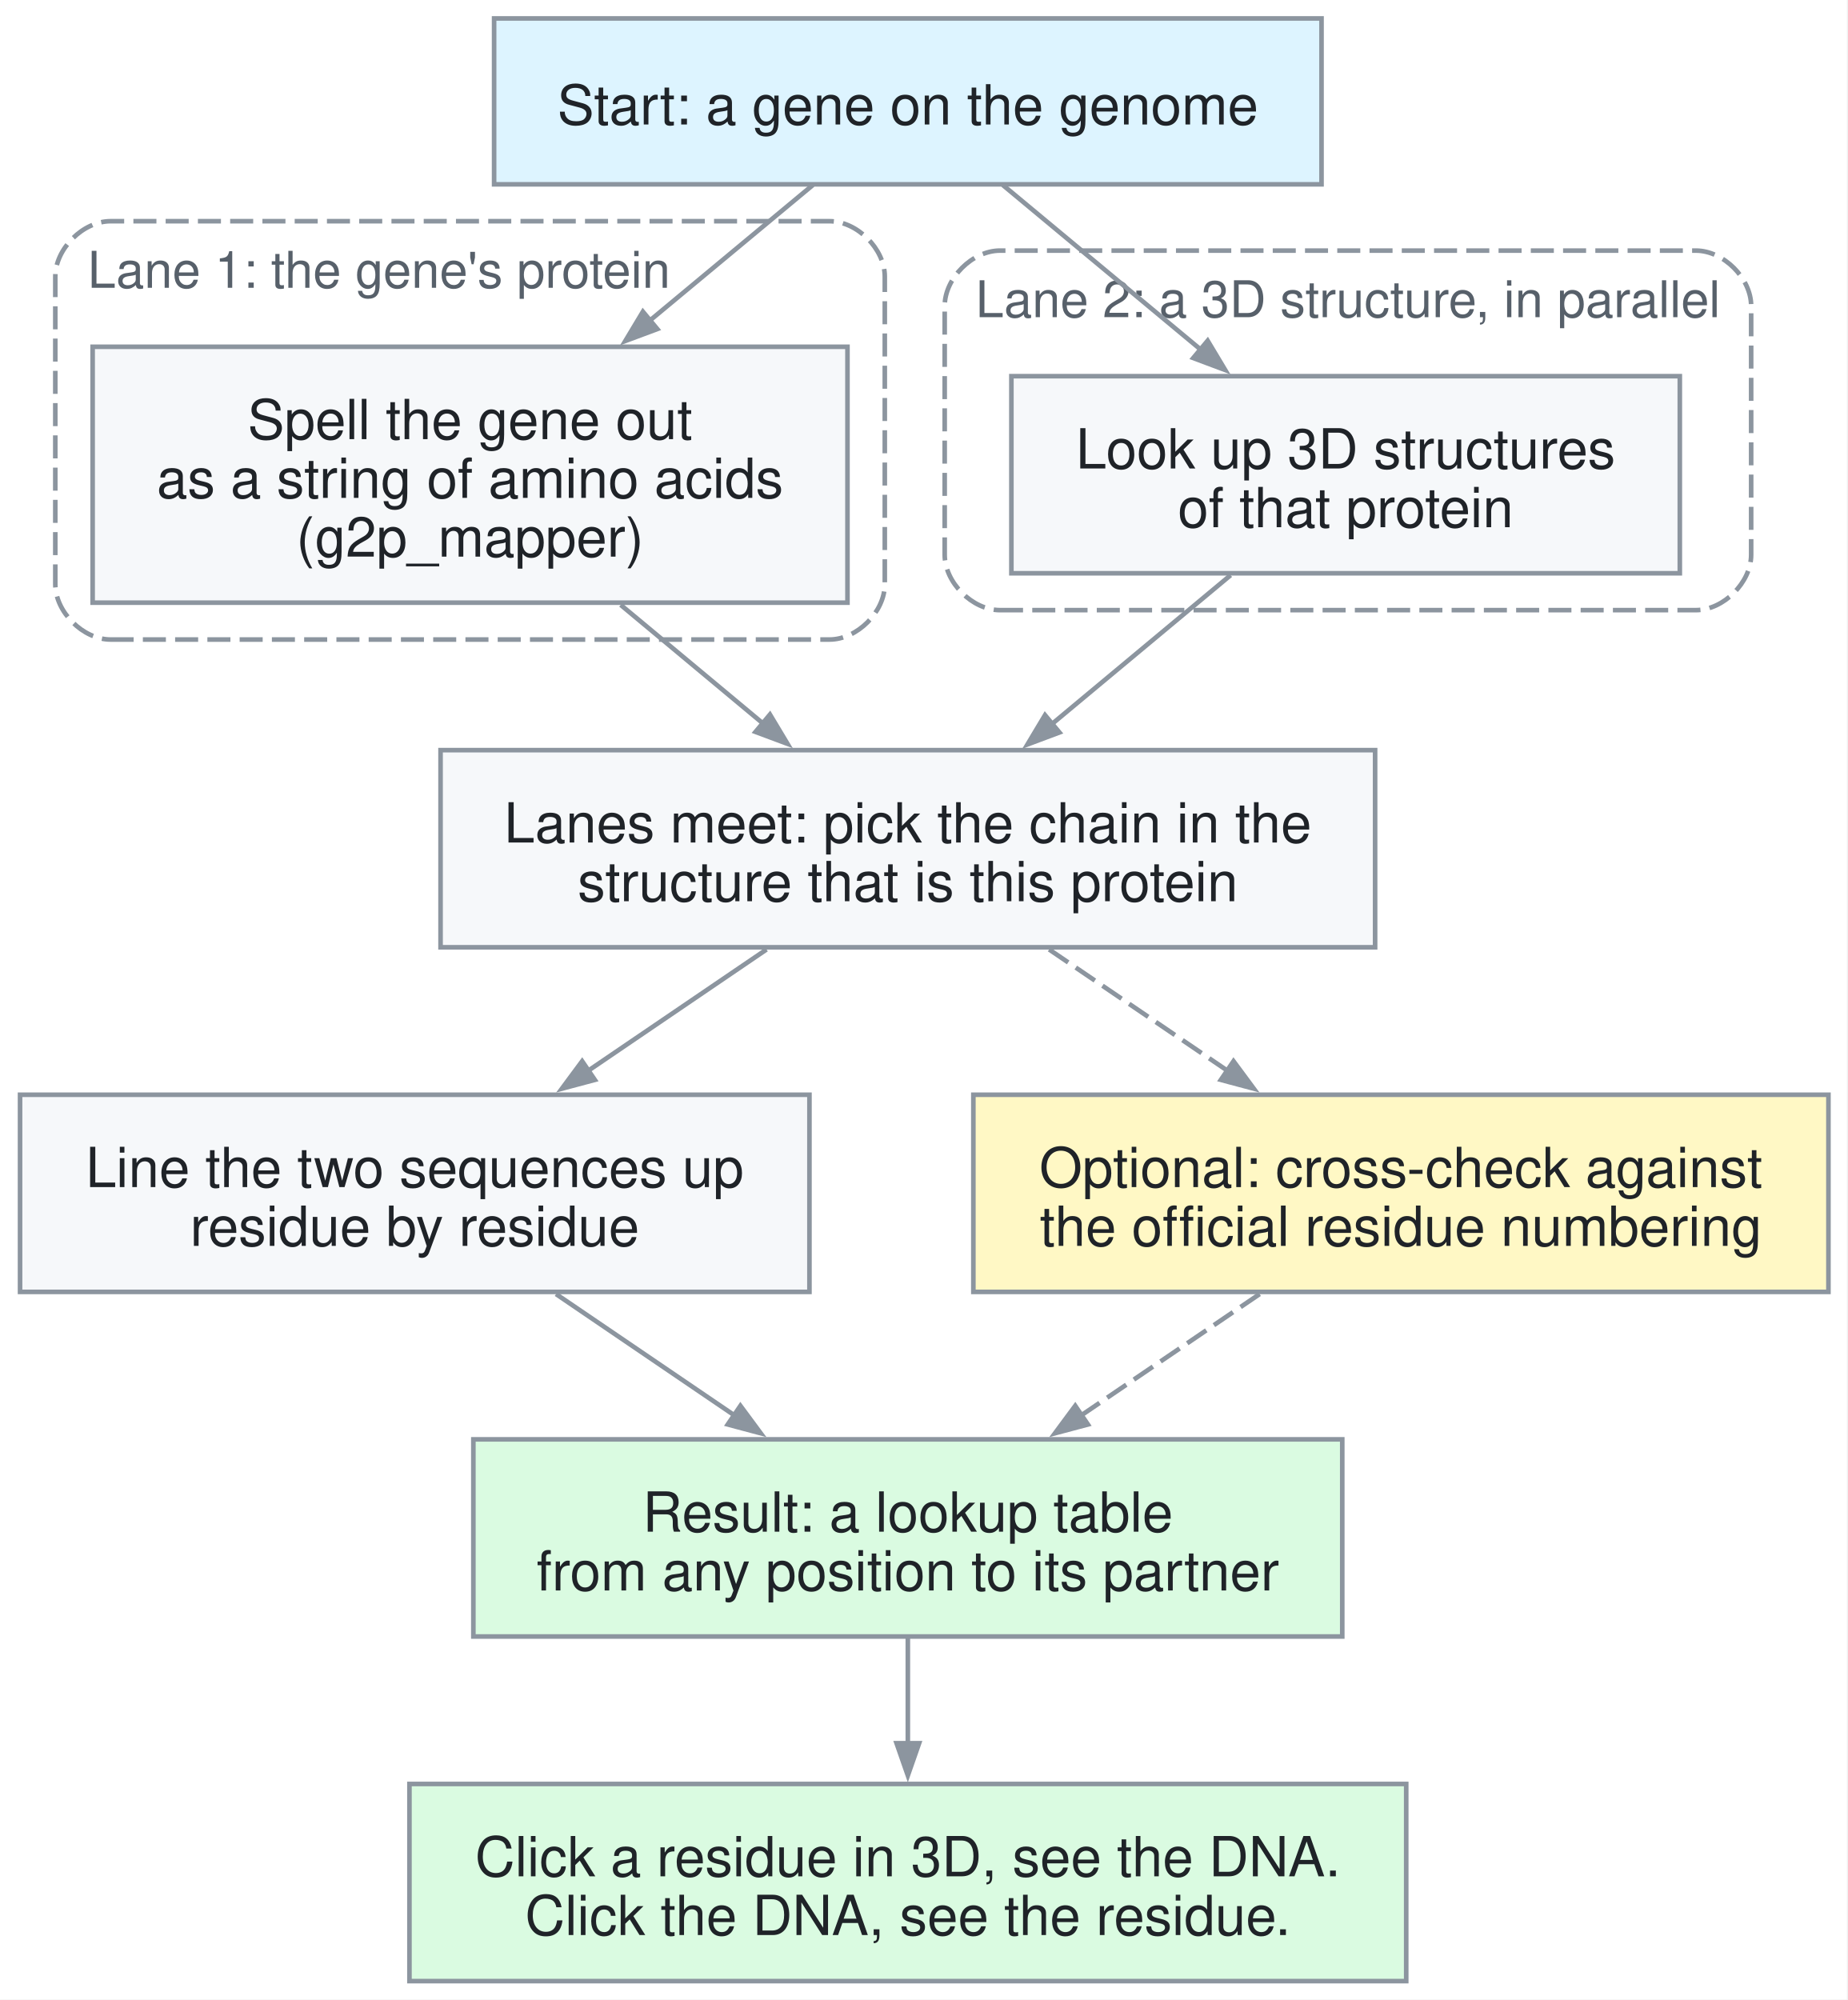
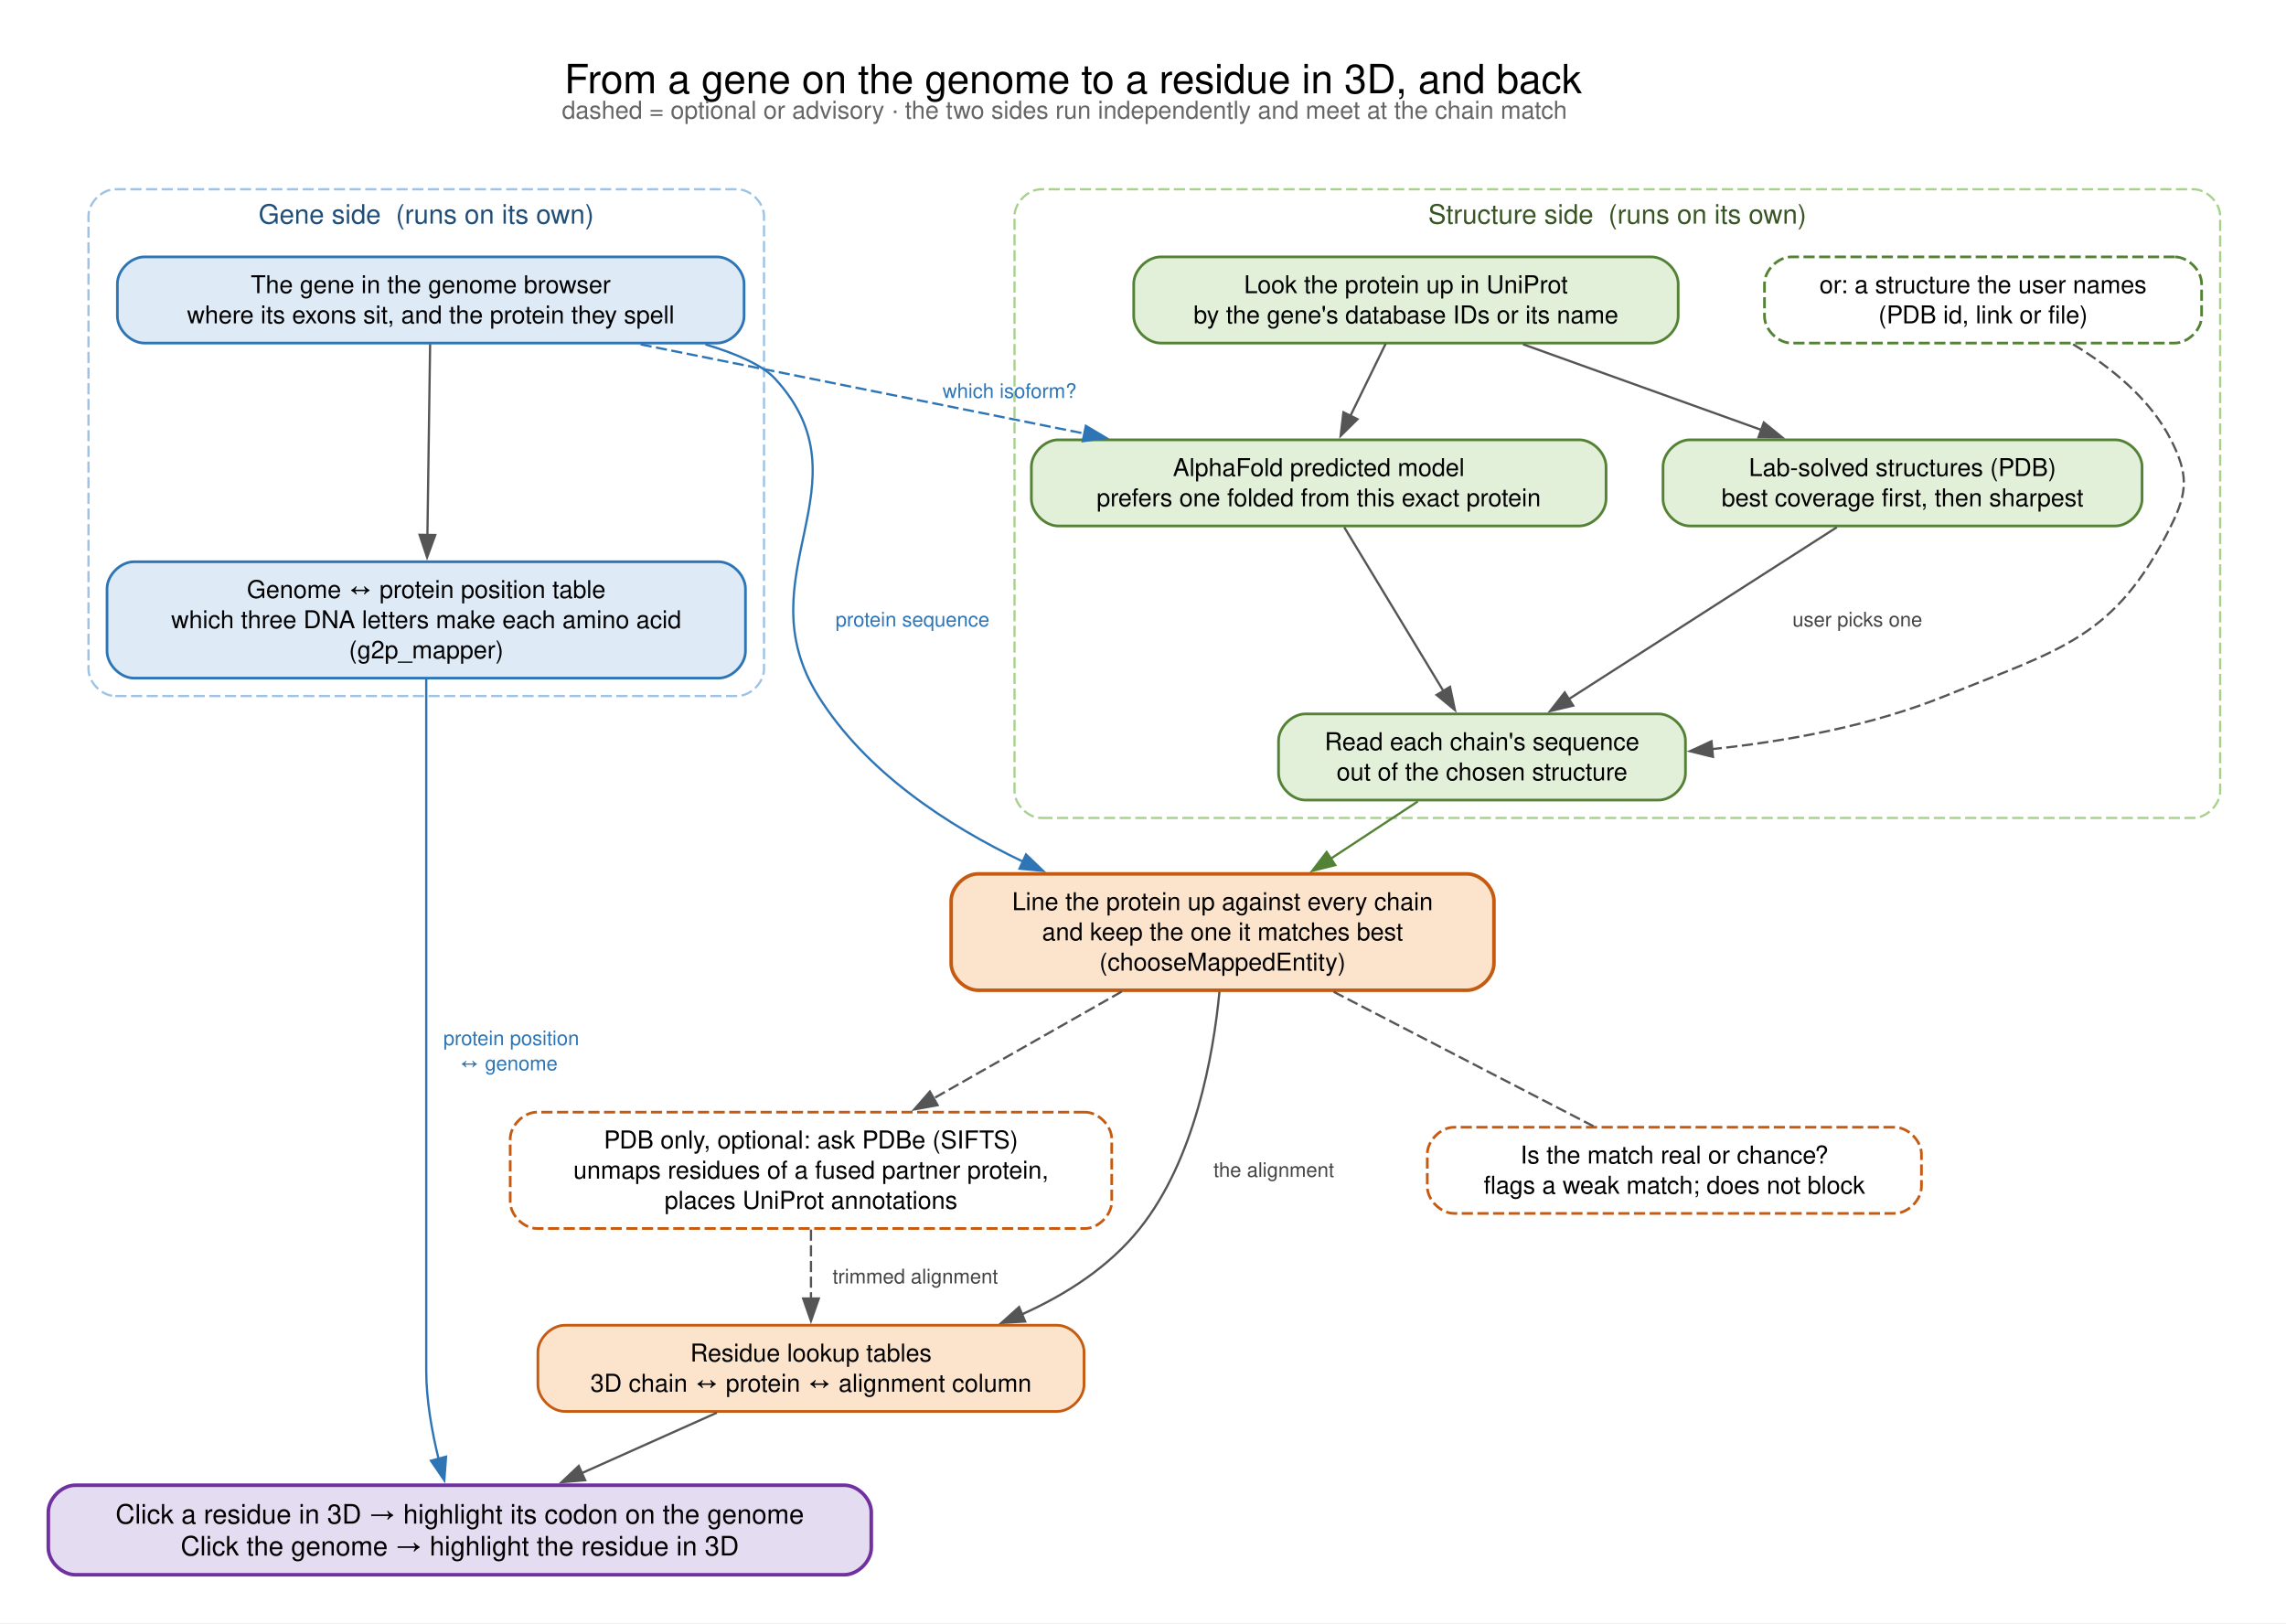
- <svg xmlns="http://www.w3.org/2000/svg" width="401pt" height="434pt" viewBox="0.00 0.00 401.00 434.00">
-   <g id="graph0" class="graph" transform="scale(1 1) rotate(0) translate(4 429.9)">
-     <polygon fill="white" stroke="none" points="-4,4 -4,-429.9 396.77,-429.9 396.77,4 -4,4" />
+ <svg xmlns="http://www.w3.org/2000/svg" width="1022pt" height="726pt" viewBox="0.00 0.00 1022.00 726.00">
+   <g id="graph0" class="graph" transform="scale(1 1) rotate(0) translate(21.6 704.01)">
+     <polygon fill="white" stroke="none" points="-21.6,21.6 -21.6,-704.01 1000.56,-704.01 1000.56,21.6 -21.6,21.6" />
+     <text xml:space="preserve" text-anchor="start" x="230.73" y="-662.31" font-family="Helvetica,sans-Serif" font-size="18.00">From a gene on the genome to a residue in 3D, and back</text>
+     <text xml:space="preserve" text-anchor="start" x="229.61" y="-650.96" font-family="Helvetica,sans-Serif" font-size="11.00" fill="#666666">dashed = optional or advisory · the two sides run independently and meet at the chain match</text>
+     <text xml:space="preserve" text-anchor="start" x="486.48" y="-633.31" font-family="Helvetica,sans-Serif" font-size="18.00"> </text>
    <g id="clust1" class="cluster">
-       <path fill="white" stroke="#8c959f" stroke-dasharray="5,2" d="M20,-291.12C20,-291.12 176,-291.12 176,-291.12 182,-291.12 188,-297.12 188,-303.12 188,-303.12 188,-369.9 188,-369.9 188,-375.9 182,-381.9 176,-381.9 176,-381.9 20,-381.9 20,-381.9 14,-381.9 8,-375.9 8,-369.9 8,-369.9 8,-303.12 8,-303.12 8,-297.12 14,-291.12 20,-291.12" />
-       <text xml:space="preserve" text-anchor="middle" x="78.25" y="-367.45" font-family="Helvetica,Arial,sans-serif" font-size="11.00" fill="#57606a">Lane 1: the gene's protein</text>
+       <path fill="white" stroke="#9dc3e6" stroke-dasharray="5,2" d="M29.96,-392.85C29.96,-392.85 307.96,-392.85 307.96,-392.85 313.96,-392.85 319.96,-398.85 319.96,-404.85 319.96,-404.85 319.96,-607.41 319.96,-607.41 319.96,-613.41 313.96,-619.41 307.96,-619.41 307.96,-619.41 29.96,-619.41 29.96,-619.41 23.96,-619.41 17.96,-613.41 17.96,-607.41 17.96,-607.41 17.96,-404.85 17.96,-404.85 17.96,-398.85 23.96,-392.85 29.96,-392.85" />
+       <text xml:space="preserve" text-anchor="middle" x="168.96" y="-604.01" font-family="Helvetica,sans-Serif" font-size="12.00" fill="#1f4e79">Gene side  (runs on its own)</text>
    </g>
    <g id="clust2" class="cluster">
-       <path fill="white" stroke="#8c959f" stroke-dasharray="5,2" d="M213,-297.5C213,-297.5 364,-297.5 364,-297.5 370,-297.5 376,-303.5 376,-309.5 376,-309.5 376,-363.52 376,-363.52 376,-369.52 370,-375.52 364,-375.52 364,-375.52 213,-375.52 213,-375.52 207,-375.52 201,-369.52 201,-363.52 201,-363.52 201,-309.5 201,-309.5 201,-303.5 207,-297.5 213,-297.5" />
-       <text xml:space="preserve" text-anchor="middle" x="288.5" y="-361.07" font-family="Helvetica,Arial,sans-serif" font-size="11.00" fill="#57606a">Lane 2: a 3D structure, in parallel</text>
+       <path fill="white" stroke="#a9d18e" stroke-dasharray="5,2" d="M443.96,-338.33C443.96,-338.33 958.96,-338.33 958.96,-338.33 964.96,-338.33 970.96,-344.33 970.96,-350.33 970.96,-350.33 970.96,-607.41 970.96,-607.41 970.96,-613.41 964.96,-619.41 958.96,-619.41 958.96,-619.41 443.96,-619.41 443.96,-619.41 437.96,-619.41 431.96,-613.41 431.96,-607.41 431.96,-607.41 431.96,-350.33 431.96,-350.33 431.96,-344.33 437.96,-338.33 443.96,-338.33" />
+       <text xml:space="preserve" text-anchor="middle" x="701.46" y="-604.01" font-family="Helvetica,sans-Serif" font-size="12.00" fill="#375623">Structure side  (runs on its own)</text>
    </g>
    <g id="node1" class="node">
-       <polygon fill="#ddf4ff" stroke="#8c959f" points="282.77,-425.9 103.22,-425.9 103.22,-389.9 282.77,-389.9 282.77,-425.9" />
-       <text xml:space="preserve" text-anchor="middle" x="193" y="-402.88" font-family="Helvetica,Arial,sans-serif" font-size="12.00" fill="#1f2328">Start: a gene on the genome</text>
+       <path fill="#deebf7" stroke="#2e75b6" stroke-width="1.2" d="M299.05,-589.16C299.05,-589.16 42.88,-589.16 42.88,-589.16 36.88,-589.16 30.88,-583.16 30.88,-577.16 30.88,-577.16 30.88,-562.64 30.88,-562.64 30.88,-556.64 36.88,-550.64 42.88,-550.64 42.88,-550.64 299.05,-550.64 299.05,-550.64 305.05,-550.64 311.05,-556.64 311.05,-562.64 311.05,-562.64 311.05,-577.16 311.05,-577.16 311.05,-583.16 305.05,-589.16 299.05,-589.16" />
+       <text xml:space="preserve" text-anchor="middle" x="170.96" y="-572.95" font-family="Helvetica,sans-Serif" font-size="11.00">The gene in the genome browser</text>
+       <text xml:space="preserve" text-anchor="middle" x="170.96" y="-559.45" font-family="Helvetica,sans-Serif" font-size="11.00">where its exons sit, and the protein they spell</text>
    </g>
    <g id="node2" class="node">
-       <polygon fill="#f6f8fa" stroke="#8c959f" points="179.9,-354.65 16.1,-354.65 16.1,-299.12 179.9,-299.12 179.9,-354.65" />
-       <text xml:space="preserve" text-anchor="middle" x="98" y="-334.61" font-family="Helvetica,Arial,sans-serif" font-size="12.00" fill="#1f2328">Spell the gene out</text>
-       <text xml:space="preserve" text-anchor="middle" x="98" y="-321.86" font-family="Helvetica,Arial,sans-serif" font-size="12.00" fill="#1f2328">as a string of amino acids</text>
-       <text xml:space="preserve" text-anchor="middle" x="98" y="-309.11" font-family="Helvetica,Arial,sans-serif" font-size="12.00" fill="#1f2328">(g2p_mapper)</text>
+       <path fill="#deebf7" stroke="#2e75b6" stroke-width="1.2" d="M299.67,-452.87C299.67,-452.87 38.25,-452.87 38.25,-452.87 32.25,-452.87 26.25,-446.87 26.25,-440.87 26.25,-440.87 26.25,-412.85 26.25,-412.85 26.25,-406.85 32.25,-400.85 38.25,-400.85 38.25,-400.85 299.67,-400.85 299.67,-400.85 305.67,-400.85 311.67,-406.85 311.67,-412.85 311.67,-412.85 311.67,-440.87 311.67,-440.87 311.67,-446.87 305.67,-452.87 299.67,-452.87" />
+       <text xml:space="preserve" text-anchor="middle" x="168.96" y="-436.66" font-family="Helvetica,sans-Serif" font-size="11.00">Genome ↔ protein position table</text>
+       <text xml:space="preserve" text-anchor="middle" x="168.96" y="-423.16" font-family="Helvetica,sans-Serif" font-size="11.00">which three DNA letters make each amino acid</text>
+       <text xml:space="preserve" text-anchor="middle" x="168.96" y="-409.66" font-family="Helvetica,sans-Serif" font-size="11.00">(g2p_mapper)</text>
+     </g>
+     <g id="edge1" class="edge">
+       <path fill="none" stroke="#555555" d="M170.69,-550.17C170.39,-528.4 169.87,-491.96 169.48,-464.51" />
+       <polygon fill="#555555" stroke="#555555" points="172.98,-464.82 169.34,-454.87 165.99,-464.92 172.98,-464.82" />
+     </g>
+     <g id="node4" class="node">
+       <path fill="#e2f0d9" stroke="#548235" stroke-width="1.2" d="M684.42,-507.39C684.42,-507.39 451.5,-507.39 451.5,-507.39 445.5,-507.39 439.5,-501.39 439.5,-495.39 439.5,-495.39 439.5,-480.87 439.5,-480.87 439.5,-474.87 445.5,-468.87 451.5,-468.87 451.5,-468.87 684.42,-468.87 684.42,-468.87 690.42,-468.87 696.42,-474.87 696.42,-480.87 696.42,-480.87 696.42,-495.39 696.42,-495.39 696.42,-501.39 690.42,-507.39 684.42,-507.39" />
+       <text xml:space="preserve" text-anchor="middle" x="567.96" y="-491.18" font-family="Helvetica,sans-Serif" font-size="11.00">AlphaFold predicted model</text>
+       <text xml:space="preserve" text-anchor="middle" x="567.96" y="-477.68" font-family="Helvetica,sans-Serif" font-size="11.00">prefers one folded from this exact protein</text>
+     </g>
+     <g id="edge7" class="edge">
+       <path fill="none" stroke="#2e75b6" stroke-dasharray="5,2" d="M264.79,-550.05C324.49,-538.05 401.87,-522.5 463.51,-510.12" />
+       <polygon fill="#2e75b6" stroke="#2e75b6" points="463.84,-513.62 472.95,-508.22 462.46,-506.76 463.84,-513.62" />
+       <text xml:space="preserve" text-anchor="middle" x="428.48" y="-526.09" font-family="Helvetica,sans-Serif" font-size="9.00" fill="#2e75b6"> which isoform?</text>
+     </g>
+     <g id="node8" class="node">
+       <path fill="#fce4cc" stroke="#c55a11" stroke-width="1.6" d="M634.3,-313.33C634.3,-313.33 415.63,-313.33 415.63,-313.33 409.63,-313.33 403.63,-307.33 403.63,-301.33 403.63,-301.33 403.63,-273.31 403.63,-273.31 403.63,-267.31 409.63,-261.31 415.63,-261.31 415.63,-261.31 634.3,-261.31 634.3,-261.31 640.3,-261.31 646.3,-267.31 646.3,-273.31 646.3,-273.31 646.3,-301.33 646.3,-301.33 646.3,-307.33 640.3,-313.33 634.3,-313.33" />
+       <text xml:space="preserve" text-anchor="middle" x="524.96" y="-297.12" font-family="Helvetica,sans-Serif" font-size="11.00">Line the protein up against every chain</text>
+       <text xml:space="preserve" text-anchor="middle" x="524.96" y="-283.62" font-family="Helvetica,sans-Serif" font-size="11.00">and keep the one it matches best</text>
+       <text xml:space="preserve" text-anchor="middle" x="524.96" y="-270.12" font-family="Helvetica,sans-Serif" font-size="11.00">(chooseMappedEntity)</text>
+     </g>
+     <g id="edge8" class="edge">
+       <path fill="none" stroke="#2e75b6" d="M293.77,-550.04C307.98,-545.78 319.4,-540.69 324.96,-534.64 368,-487.82 310.49,-446.77 344.21,-392.85 365.29,-359.14 401.48,-335.13 435.97,-318.69" />
+       <polygon fill="#2e75b6" stroke="#2e75b6" points="437.1,-322.02 444.74,-314.68 434.19,-315.66 437.1,-322.02" />
+       <text xml:space="preserve" text-anchor="middle" x="385.09" y="-423.93" font-family="Helvetica,sans-Serif" font-size="9.00" fill="#2e75b6"> protein sequence</text>
+     </g>
+     <g id="node12" class="node">
+       <path fill="#e4dcf1" stroke="#7030a0" stroke-width="1.6" d="M355.92,-40.02C355.92,-40.02 12,-40.02 12,-40.02 6,-40.02 0,-34.02 0,-28.02 0,-28.02 0,-12 0,-12 0,-6 6,0 12,0 12,0 355.92,0 355.92,0 361.92,0 367.92,-6 367.92,-12 367.92,-12 367.92,-28.02 367.92,-28.02 367.92,-34.02 361.92,-40.02 355.92,-40.02" />
+       <text xml:space="preserve" text-anchor="middle" x="183.96" y="-22.86" font-family="Helvetica,sans-Serif" font-size="12.00">Click a residue in 3D → highlight its codon on the genome</text>
+       <text xml:space="preserve" text-anchor="middle" x="183.96" y="-8.61" font-family="Helvetica,sans-Serif" font-size="12.00">Click the genome → highlight the residue in 3D</text>
+     </g>
+     <g id="edge15" class="edge">
+       <path fill="none" stroke="#2e75b6" d="M168.96,-400.32C168.96,-381.08 168.96,-354.05 168.96,-330.33 168.96,-330.33 168.96,-330.33 168.96,-91.28 168.96,-78.14 171.5,-63.92 174.49,-51.73" />
+       <polygon fill="#2e75b6" stroke="#2e75b6" points="177.83,-52.79 177.03,-42.22 171.07,-50.98 177.83,-52.79" />
+       <text xml:space="preserve" text-anchor="middle" x="205.71" y="-236.76" font-family="Helvetica,sans-Serif" font-size="9.00" fill="#2e75b6"> protein position</text>
+       <text xml:space="preserve" text-anchor="middle" x="205.71" y="-225.51" font-family="Helvetica,sans-Serif" font-size="9.00" fill="#2e75b6">↔ genome</text>
+     </g>
+     <g id="node3" class="node">
+       <path fill="#e2f0d9" stroke="#548235" stroke-width="1.2" d="M716.67,-589.16C716.67,-589.16 497.25,-589.16 497.25,-589.16 491.25,-589.16 485.25,-583.16 485.25,-577.16 485.25,-577.16 485.25,-562.64 485.25,-562.64 485.25,-556.64 491.25,-550.64 497.25,-550.64 497.25,-550.64 716.67,-550.64 716.67,-550.64 722.67,-550.64 728.67,-556.64 728.67,-562.64 728.67,-562.64 728.67,-577.16 728.67,-577.16 728.67,-583.16 722.67,-589.16 716.67,-589.16" />
+       <text xml:space="preserve" text-anchor="middle" x="606.96" y="-572.95" font-family="Helvetica,sans-Serif" font-size="11.00">Look the protein up in UniProt</text>
+       <text xml:space="preserve" text-anchor="middle" x="606.96" y="-559.45" font-family="Helvetica,sans-Serif" font-size="11.00">by the gene's database IDs or its name</text>
    </g>
    <g id="edge2" class="edge">
-       <path fill="none" stroke="#8c959f" d="M172.39,-389.75C161.98,-381.1 149,-370.3 136.81,-360.17" />
-       <polygon fill="#8c959f" stroke="#8c959f" points="138.64,-358.5 131.69,-355.91 135.51,-362.27 138.64,-358.5" />
+       <path fill="none" stroke="#555555" d="M597.91,-550.4C593.22,-540.8 587.38,-528.86 582.11,-518.08" />
+       <polygon fill="#555555" stroke="#555555" points="585.29,-516.61 577.76,-509.17 579,-519.69 585.29,-516.61" />
    </g>
-     <g id="node3" class="node">
-       <polygon fill="#f6f8fa" stroke="#8c959f" points="360.52,-348.27 215.47,-348.27 215.47,-305.5 360.52,-305.5 360.52,-348.27" />
-       <text xml:space="preserve" text-anchor="middle" x="288" y="-328.24" font-family="Helvetica,Arial,sans-serif" font-size="12.00" fill="#1f2328">Look up 3D structures</text>
-       <text xml:space="preserve" text-anchor="middle" x="288" y="-315.49" font-family="Helvetica,Arial,sans-serif" font-size="12.00" fill="#1f2328">of that protein</text>
+     <g id="node5" class="node">
+       <path fill="#e2f0d9" stroke="#548235" stroke-width="1.2" d="M924.05,-507.39C924.05,-507.39 733.88,-507.39 733.88,-507.39 727.88,-507.39 721.88,-501.39 721.88,-495.39 721.88,-495.39 721.88,-480.87 721.88,-480.87 721.88,-474.87 727.88,-468.87 733.88,-468.87 733.88,-468.87 924.05,-468.87 924.05,-468.87 930.05,-468.87 936.05,-474.87 936.05,-480.87 936.05,-480.87 936.05,-495.39 936.05,-495.39 936.05,-501.39 930.05,-507.39 924.05,-507.39" />
+       <text xml:space="preserve" text-anchor="middle" x="828.96" y="-491.18" font-family="Helvetica,sans-Serif" font-size="11.00">Lab-solved structures (PDB)</text>
+       <text xml:space="preserve" text-anchor="middle" x="828.96" y="-477.68" font-family="Helvetica,sans-Serif" font-size="11.00">best coverage first, then sharpest</text>
    </g>
-     <g id="edge1" class="edge">
-       <path fill="none" stroke="#8c959f" d="M213.61,-389.75C226.2,-379.29 242.55,-365.69 256.71,-353.91" />
-       <polygon fill="#8c959f" stroke="#8c959f" points="258.06,-355.97 261.87,-349.61 254.93,-352.21 258.06,-355.97" />
+     <g id="edge3" class="edge">
+       <path fill="none" stroke="#555555" d="M659.29,-550.1C691.21,-538.63 732.23,-523.89 765.93,-511.78" />
+       <polygon fill="#555555" stroke="#555555" points="766.95,-515.13 775.17,-508.46 764.58,-508.54 766.95,-515.13" />
    </g>
-     <g id="node4" class="node">
-       <polygon fill="#f6f8fa" stroke="#8c959f" points="294.4,-267.12 91.6,-267.12 91.6,-224.34 294.4,-224.34 294.4,-267.12" />
-       <text xml:space="preserve" text-anchor="middle" x="193" y="-247.08" font-family="Helvetica,Arial,sans-serif" font-size="12.00" fill="#1f2328">Lanes meet: pick the chain in the</text>
-       <text xml:space="preserve" text-anchor="middle" x="193" y="-234.33" font-family="Helvetica,Arial,sans-serif" font-size="12.00" fill="#1f2328">structure that is this protein</text>
+     <g id="node7" class="node">
+       <path fill="#e2f0d9" stroke="#548235" stroke-width="1.2" d="M719.92,-384.85C719.92,-384.85 562,-384.85 562,-384.85 556,-384.85 550,-378.85 550,-372.85 550,-372.85 550,-358.33 550,-358.33 550,-352.33 556,-346.33 562,-346.33 562,-346.33 719.92,-346.33 719.92,-346.33 725.92,-346.33 731.92,-352.33 731.92,-358.33 731.92,-358.33 731.92,-372.85 731.92,-372.85 731.92,-378.85 725.92,-384.85 719.92,-384.85" />
+       <text xml:space="preserve" text-anchor="middle" x="640.96" y="-368.64" font-family="Helvetica,sans-Serif" font-size="11.00">Read each chain's sequence</text>
+       <text xml:space="preserve" text-anchor="middle" x="640.96" y="-355.14" font-family="Helvetica,sans-Serif" font-size="11.00">out of the chosen structure</text>
    </g>
    <g id="edge4" class="edge">
-       <path fill="none" stroke="#8c959f" d="M130.69,-298.64C140.73,-290.28 151.75,-281.1 161.69,-272.81" />
-       <polygon fill="#8c959f" stroke="#8c959f" points="163.08,-274.85 166.89,-268.49 159.94,-271.08 163.08,-274.85" />
-     </g>
-     <g id="edge3" class="edge">
-       <path fill="none" stroke="#8c959f" d="M263.04,-305.09C251.15,-295.18 236.81,-283.23 224.2,-272.73" />
-       <polygon fill="#8c959f" stroke="#8c959f" points="225.9,-270.96 218.96,-268.36 222.77,-274.72 225.9,-270.96" />
-     </g>
-     <g id="node5" class="node">
-       <polygon fill="#f6f8fa" stroke="#8c959f" points="171.65,-192.34 0.35,-192.34 0.35,-149.56 171.65,-149.56 171.65,-192.34" />
-       <text xml:space="preserve" text-anchor="middle" x="86" y="-172.3" font-family="Helvetica,Arial,sans-serif" font-size="12.00" fill="#1f2328">Line the two sequences up</text>
-       <text xml:space="preserve" text-anchor="middle" x="86" y="-159.55" font-family="Helvetica,Arial,sans-serif" font-size="12.00" fill="#1f2328">residue by residue</text>
+       <path fill="none" stroke="#555555" d="M579.37,-468.3C591.26,-448.66 610.04,-417.64 623.74,-395.02" />
+       <polygon fill="#555555" stroke="#555555" points="626.66,-396.95 628.85,-386.59 620.68,-393.33 626.66,-396.95" />
    </g>
    <g id="edge5" class="edge">
-       <path fill="none" stroke="#8c959f" d="M162.34,-223.87C150.25,-215.65 136.25,-206.13 123.56,-197.5" />
-       <polygon fill="#8c959f" stroke="#8c959f" points="125.08,-195.57 117.92,-193.66 122.33,-199.62 125.08,-195.57" />
+       <path fill="none" stroke="#555555" d="M799.59,-468.3C767.3,-447.6 715.31,-414.26 679.71,-391.43" />
+       <polygon fill="#555555" stroke="#555555" points="681.71,-388.56 671.4,-386.11 677.93,-394.45 681.71,-388.56" />
+       <text xml:space="preserve" text-anchor="middle" x="807.53" y="-423.93" font-family="Helvetica,sans-Serif" font-size="9.00" fill="#444444"> user picks one</text>
    </g>
    <g id="node6" class="node">
-       <polygon fill="#fff8c5" stroke="#8c959f" points="392.77,-192.34 207.22,-192.34 207.22,-149.56 392.77,-149.56 392.77,-192.34" />
-       <text xml:space="preserve" text-anchor="middle" x="300" y="-172.3" font-family="Helvetica,Arial,sans-serif" font-size="12.00" fill="#1f2328">Optional: cross-check against</text>
-       <text xml:space="preserve" text-anchor="middle" x="300" y="-159.55" font-family="Helvetica,Arial,sans-serif" font-size="12.00" fill="#1f2328">the official residue numbering</text>
-     </g>
-     <g id="edge7" class="edge">
-       <path fill="none" stroke="#8c959f" stroke-dasharray="5,2" d="M223.66,-223.87C235.75,-215.65 249.75,-206.13 262.44,-197.5" />
-       <polygon fill="#8c959f" stroke="#8c959f" points="263.67,-199.62 268.08,-193.66 260.92,-195.57 263.67,-199.62" />
-     </g>
-     <g id="node7" class="node">
-       <polygon fill="#dafbe1" stroke="#8c959f" points="287.27,-117.56 98.72,-117.56 98.72,-74.78 287.27,-74.78 287.27,-117.56" />
-       <text xml:space="preserve" text-anchor="middle" x="193" y="-97.52" font-family="Helvetica,Arial,sans-serif" font-size="12.00" fill="#1f2328">Result: a lookup table</text>
-       <text xml:space="preserve" text-anchor="middle" x="193" y="-84.77" font-family="Helvetica,Arial,sans-serif" font-size="12.00" fill="#1f2328">from any position to its partner</text>
+       <path fill="none" stroke="#548235" stroke-width="1.2" stroke-dasharray="5,2" d="M950.67,-589.16C950.67,-589.16 779.25,-589.16 779.25,-589.16 773.25,-589.16 767.25,-583.16 767.25,-577.16 767.25,-577.16 767.25,-562.64 767.25,-562.64 767.25,-556.64 773.25,-550.64 779.25,-550.64 779.25,-550.64 950.67,-550.64 950.67,-550.64 956.67,-550.64 962.67,-556.64 962.67,-562.64 962.67,-562.64 962.67,-577.16 962.67,-577.16 962.67,-583.16 956.67,-589.16 950.67,-589.16" />
+       <text xml:space="preserve" text-anchor="middle" x="864.96" y="-572.95" font-family="Helvetica,sans-Serif" font-size="11.00">or: a structure the user names</text>
+       <text xml:space="preserve" text-anchor="middle" x="864.96" y="-559.45" font-family="Helvetica,sans-Serif" font-size="11.00">(PDB id, link or file)</text>
    </g>
    <g id="edge6" class="edge">
-       <path fill="none" stroke="#8c959f" d="M116.66,-149.09C128.75,-140.87 142.75,-131.35 155.44,-122.72" />
-       <polygon fill="#8c959f" stroke="#8c959f" points="156.67,-124.84 161.08,-118.88 153.92,-120.79 156.67,-124.84" />
-     </g>
-     <g id="edge8" class="edge">
-       <path fill="none" stroke="#8c959f" stroke-dasharray="5,2" d="M269.34,-149.09C257.25,-140.87 243.25,-131.35 230.56,-122.72" />
-       <polygon fill="#8c959f" stroke="#8c959f" points="232.08,-120.79 224.92,-118.88 229.33,-124.84 232.08,-120.79" />
-     </g>
-     <g id="node8" class="node">
-       <polygon fill="#dafbe1" stroke="#8c959f" points="301.15,-42.78 84.85,-42.78 84.85,0 301.15,0 301.15,-42.78" />
-       <text xml:space="preserve" text-anchor="middle" x="193" y="-22.74" font-family="Helvetica,Arial,sans-serif" font-size="12.00" fill="#1f2328">Click a residue in 3D, see the DNA.</text>
-       <text xml:space="preserve" text-anchor="middle" x="193" y="-9.99" font-family="Helvetica,Arial,sans-serif" font-size="12.00" fill="#1f2328">Click the DNA, see the residue.</text>
+       <path fill="none" stroke="#555555" stroke-dasharray="5,2" d="M905.22,-550.08C921.96,-539.97 939.64,-525.77 948.96,-507.39 956.7,-492.12 956.6,-484.19 948.96,-468.87 923.88,-418.6 900.02,-413.99 847.96,-392.85 815.47,-379.66 777.95,-372.69 743.85,-369.12" />
+       <polygon fill="#555555" stroke="#555555" points="744.22,-365.64 733.94,-368.18 743.56,-372.61 744.22,-365.64" />
    </g>
    <g id="edge9" class="edge">
-       <path fill="none" stroke="#8c959f" d="M193,-74.51C193,-67.29 193,-59.04 193,-51.27" />
-       <polygon fill="#8c959f" stroke="#8c959f" points="195.45,-51.62 193,-44.62 190.55,-51.62 195.45,-51.62" />
+       <path fill="none" stroke="#548235" d="M612.29,-345.74C600.52,-338 586.56,-328.82 573.3,-320.1" />
+       <polygon fill="#548235" stroke="#548235" points="575.35,-317.26 565.07,-314.69 571.5,-323.11 575.35,-317.26" />
+     </g>
+     <g id="node9" class="node">
+       <path fill="none" stroke="#c55a11" stroke-width="1.2" stroke-dasharray="5,2" d="M825.42,-200.06C825.42,-200.06 628.5,-200.06 628.5,-200.06 622.5,-200.06 616.5,-194.06 616.5,-188.06 616.5,-188.06 616.5,-173.54 616.5,-173.54 616.5,-167.54 622.5,-161.54 628.5,-161.54 628.5,-161.54 825.42,-161.54 825.42,-161.54 831.42,-161.54 837.42,-167.54 837.42,-173.54 837.42,-173.54 837.42,-188.06 837.42,-188.06 837.42,-194.06 831.42,-200.06 825.42,-200.06" />
+       <text xml:space="preserve" text-anchor="middle" x="726.96" y="-183.85" font-family="Helvetica,sans-Serif" font-size="11.00">Is the match real or chance?</text>
+       <text xml:space="preserve" text-anchor="middle" x="726.96" y="-170.35" font-family="Helvetica,sans-Serif" font-size="11.00">flags a weak match; does not block</text>
+     </g>
+     <g id="edge10" class="edge">
+       <path fill="none" stroke="#555555" stroke-dasharray="5,2" d="M574.63,-260.62C610.61,-242 658.43,-217.26 690.82,-200.5" />
+     </g>
+     <g id="node10" class="node">
+       <path fill="none" stroke="#c55a11" stroke-width="1.2" stroke-dasharray="5,2" d="M463.42,-206.81C463.42,-206.81 218.5,-206.81 218.5,-206.81 212.5,-206.81 206.5,-200.81 206.5,-194.81 206.5,-194.81 206.5,-166.79 206.5,-166.79 206.5,-160.79 212.5,-154.79 218.5,-154.79 218.5,-154.79 463.42,-154.79 463.42,-154.79 469.42,-154.79 475.42,-160.79 475.42,-166.79 475.42,-166.79 475.42,-194.81 475.42,-194.81 475.42,-200.81 469.42,-206.81 463.42,-206.81" />
+       <text xml:space="preserve" text-anchor="middle" x="340.96" y="-190.6" font-family="Helvetica,sans-Serif" font-size="11.00">PDB only, optional: ask PDBe (SIFTS)</text>
+       <text xml:space="preserve" text-anchor="middle" x="340.96" y="-177.1" font-family="Helvetica,sans-Serif" font-size="11.00">unmaps residues of a fused partner protein,</text>
+       <text xml:space="preserve" text-anchor="middle" x="340.96" y="-163.6" font-family="Helvetica,sans-Serif" font-size="11.00">places UniProt annotations</text>
+     </g>
+     <g id="edge12" class="edge">
+       <path fill="none" stroke="#555555" stroke-dasharray="5,2" d="M479.95,-260.75C454.46,-246.27 422.39,-228.06 395.48,-212.77" />
+       <polygon fill="#555555" stroke="#555555" points="397.57,-209.93 387.14,-208.03 394.11,-216.02 397.57,-209.93" />
+     </g>
+     <g id="node11" class="node">
+       <path fill="#fce4cc" stroke="#c55a11" stroke-width="1.2" d="M451.05,-111.54C451.05,-111.54 230.88,-111.54 230.88,-111.54 224.88,-111.54 218.88,-105.54 218.88,-99.54 218.88,-99.54 218.88,-85.02 218.88,-85.02 218.88,-79.02 224.88,-73.02 230.88,-73.02 230.88,-73.02 451.05,-73.02 451.05,-73.02 457.05,-73.02 463.05,-79.02 463.05,-85.02 463.05,-85.02 463.05,-99.54 463.05,-99.54 463.05,-105.54 457.05,-111.54 451.05,-111.54" />
+       <text xml:space="preserve" text-anchor="middle" x="340.96" y="-95.33" font-family="Helvetica,sans-Serif" font-size="11.00">Residue lookup tables</text>
+       <text xml:space="preserve" text-anchor="middle" x="340.96" y="-81.83" font-family="Helvetica,sans-Serif" font-size="11.00">3D chain ↔ protein ↔ alignment column</text>
+     </g>
+     <g id="edge11" class="edge">
+       <path fill="none" stroke="#555555" d="M523.58,-260.66C520.83,-232.02 512.58,-185.67 487.96,-154.79 474.38,-137.75 455.23,-125.37 435.24,-116.4" />
+       <polygon fill="#555555" stroke="#555555" points="436.71,-113.22 426.13,-112.6 434.01,-119.68 436.71,-113.22" />
+       <text xml:space="preserve" text-anchor="middle" x="546.62" y="-177.87" font-family="Helvetica,sans-Serif" font-size="9.00" fill="#444444"> the alignment</text>
+     </g>
+     <g id="edge13" class="edge">
+       <path fill="none" stroke="#555555" stroke-dasharray="5,2" d="M340.96,-154.31C340.96,-144.56 340.96,-133.36 340.96,-123.24" />
+       <polygon fill="#555555" stroke="#555555" points="344.46,-123.51 340.96,-113.51 337.46,-123.51 344.46,-123.51" />
+       <text xml:space="preserve" text-anchor="middle" x="386.34" y="-130.24" font-family="Helvetica,sans-Serif" font-size="9.00" fill="#444444"> trimmed alignment</text>
+     </g>
+     <g id="edge14" class="edge">
+       <path fill="none" stroke="#555555" d="M298.89,-72.45C280.33,-64.14 258.29,-54.28 238.49,-45.42" />
+       <polygon fill="#555555" stroke="#555555" points="240.01,-42.26 229.45,-41.37 237.15,-48.65 240.01,-42.26" />
    </g>
  </g>
</svg>
